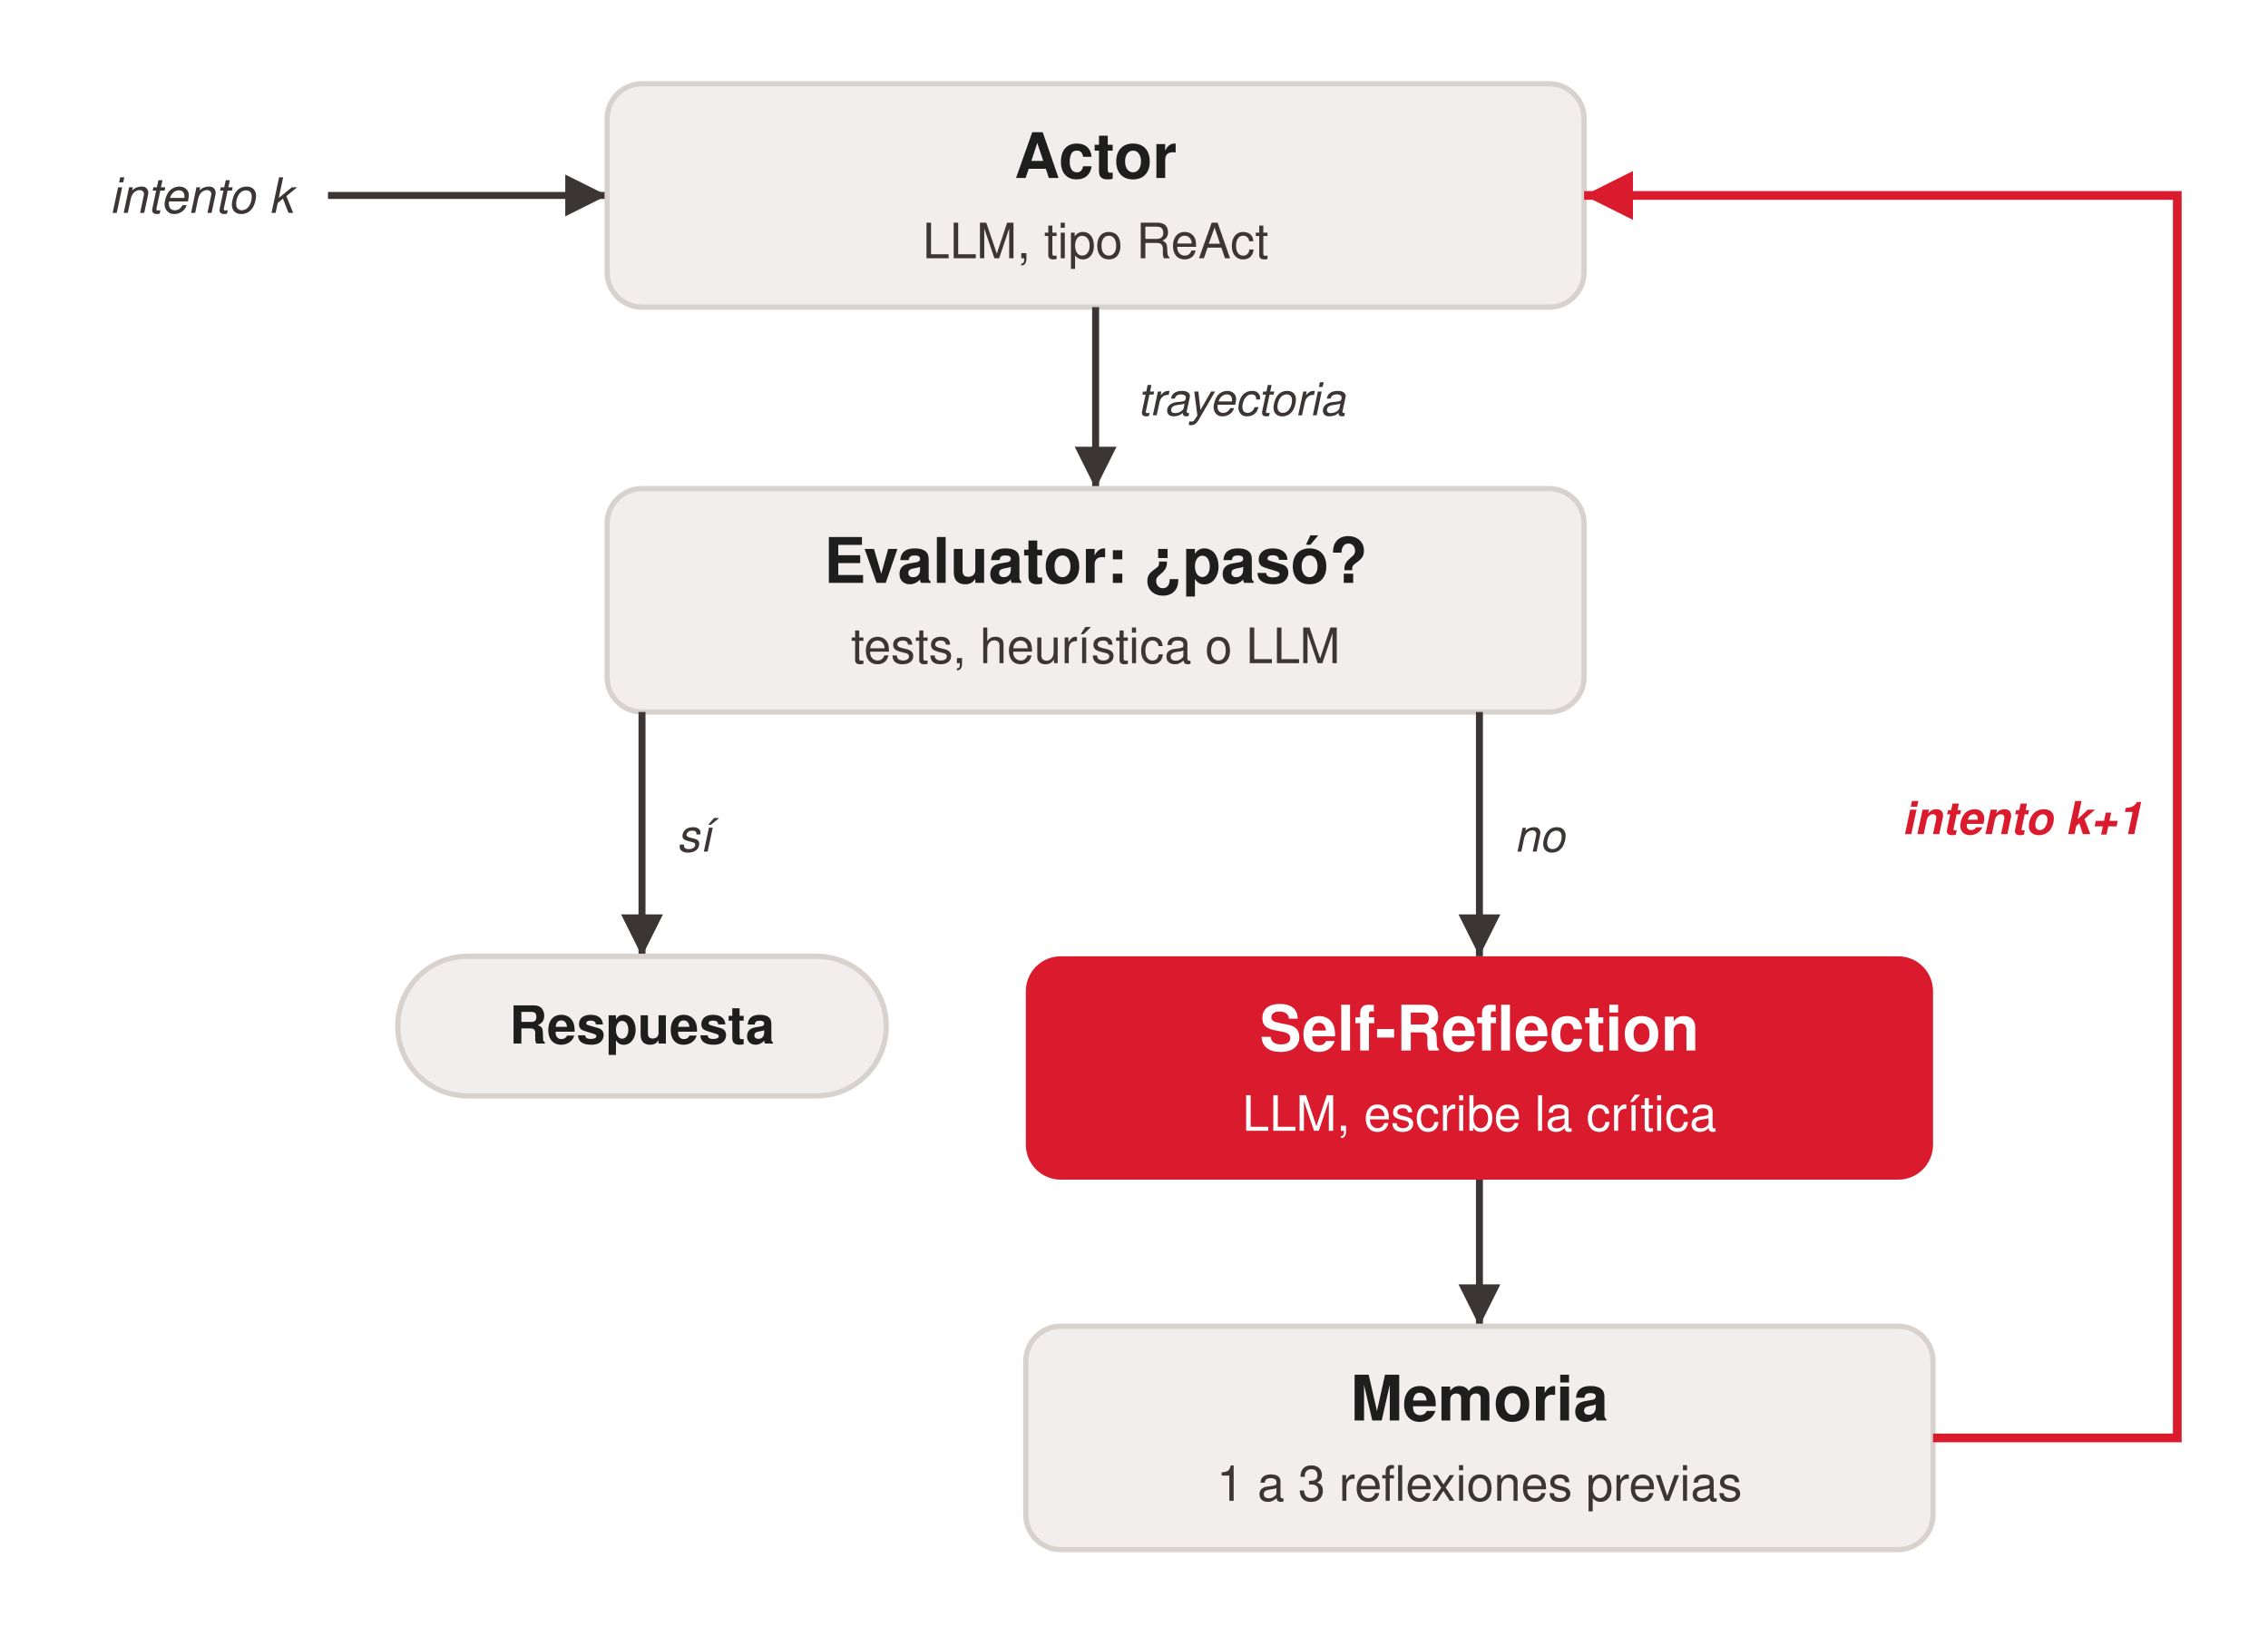
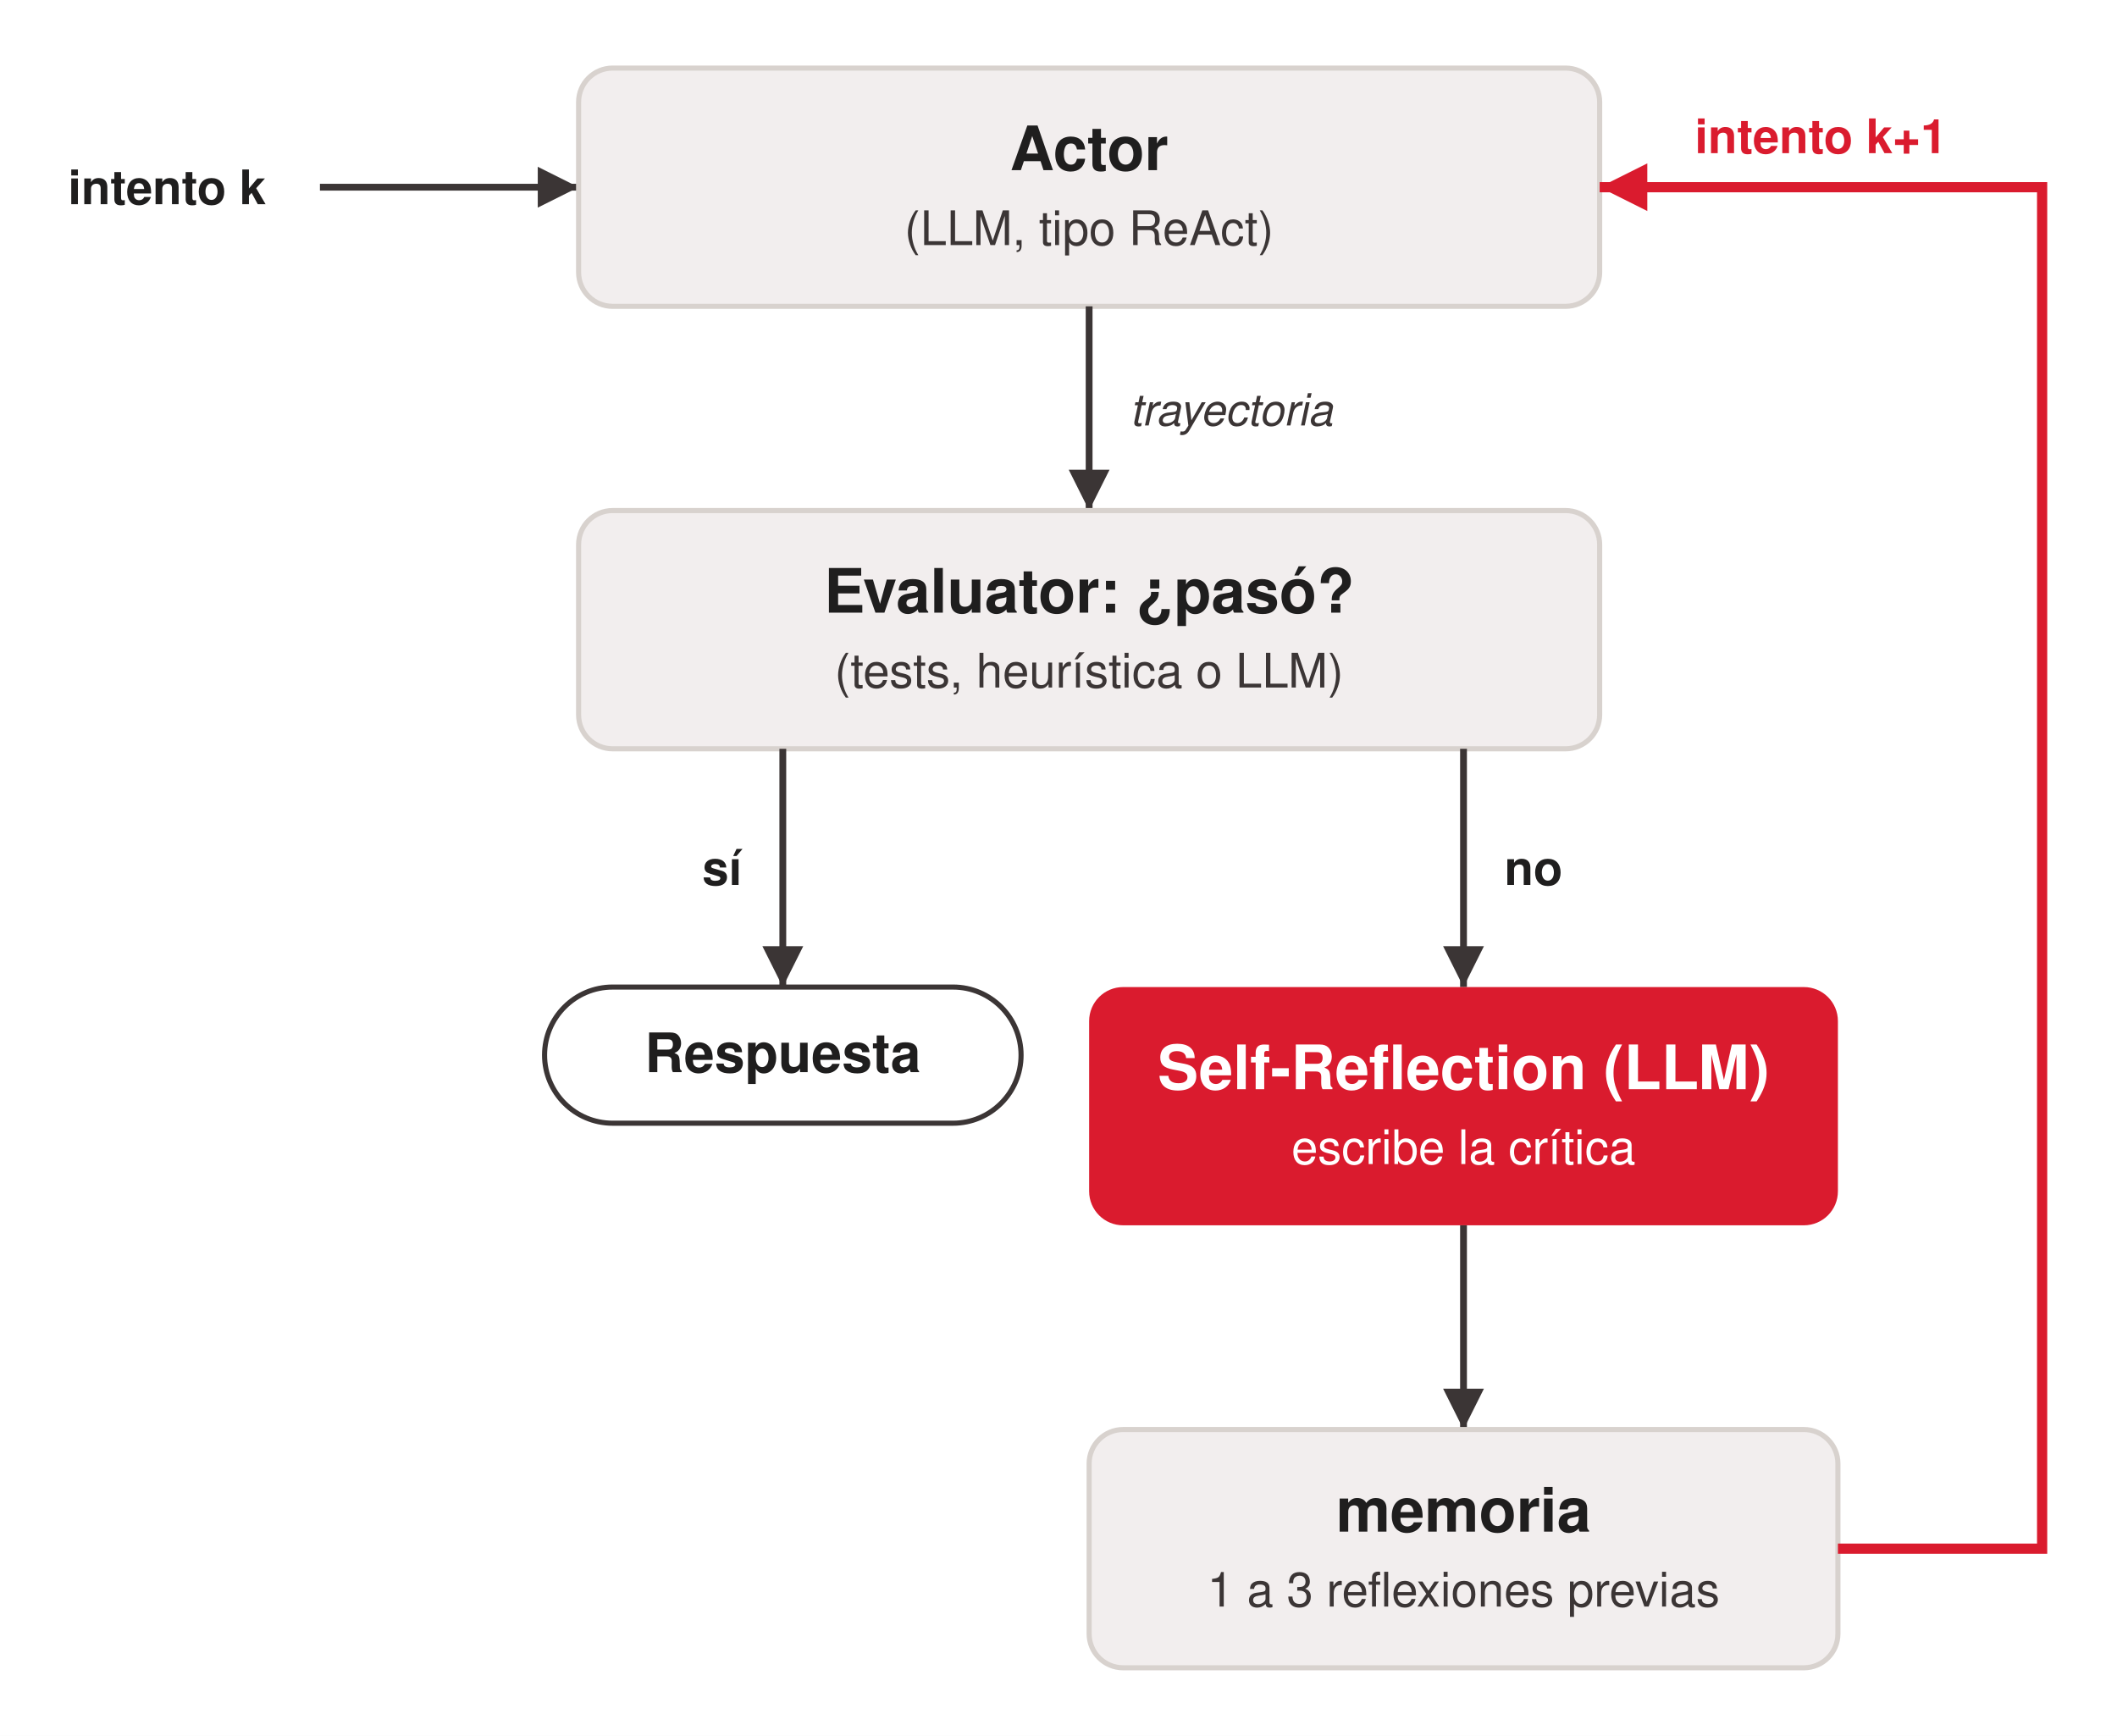
- <svg xmlns="http://www.w3.org/2000/svg" viewBox="0 0 650 469" font-family="Helvetica, Arial, sans-serif" font-size="14" fill="#3B3535">
+ <svg xmlns="http://www.w3.org/2000/svg" class="ts-anim-s5-5-1-lazo-reflexion" viewBox="0 0 622 510" font-family="Helvetica, Arial, sans-serif" font-size="14" fill="#3B3535">
+   <style>/* talksmith-animation */
+ .ts-anim-s5-5-1-lazo-reflexion [data-beat]{animation:ts-beat-in 0.6s ease-out backwards}
+ .ts-anim-s5-5-1-lazo-reflexion [data-beat-effect=pulse]{animation-name:ts-beat-pulse;animation-duration:0.8s;animation-fill-mode:none;transform-box:fill-box;transform-origin:center}
+ .ts-anim-s5-5-1-lazo-reflexion [data-beat="1"]{animation-delay:0.50s}
+ .ts-anim-s5-5-1-lazo-reflexion [data-beat="2"]{animation-delay:1.60s}
+ .ts-anim-s5-5-1-lazo-reflexion [data-beat="3"]{animation-delay:2.70s}
+ .ts-anim-s5-5-1-lazo-reflexion [data-beat="4"]{animation-delay:3.80s}
+ .ts-anim-s5-5-1-lazo-reflexion [data-beat="5"]{animation-delay:4.90s}
+ .ts-anim-s5-5-1-lazo-reflexion [data-beat="6"]{animation-delay:6.00s}
+ @keyframes ts-beat-in{from{opacity:0}to{opacity:1}}
+ @keyframes ts-beat-pulse{0%,100%{transform:none}50%{transform:scale(1.08)}}
+ @media (prefers-reduced-motion:reduce){.ts-anim-s5-5-1-lazo-reflexion [data-beat]{animation:none}}
+ </style>
  <defs>
    <marker id="ah" markerUnits="userSpaceOnUse" markerWidth="12" markerHeight="12" viewBox="0 0 12 12" refX="12" refY="6" orient="auto">
      <path d="M0,0 L12,6 L0,12 z" fill="#3B3535" />
    </marker>
    <marker id="ahr" markerUnits="userSpaceOnUse" markerWidth="14" markerHeight="14" viewBox="0 0 14 14" refX="14" refY="7" orient="auto">
      <path d="M0,0 L14,7 L0,14 z" fill="#DA1B2E" />
    </marker>
  </defs>
-   <rect x="0" y="0" width="650" height="469" fill="#ffffff" />
-   <g transform="translate(-46,4)">
-     <text x="130" y="57" text-anchor="end" font-style="italic">intento k</text>
-     <line x1="140" y1="52" x2="220" y2="52" stroke="#3B3535" stroke-width="2" marker-end="url(#ah)" />
-     <rect x="220" y="20" width="280" height="64" rx="10" fill="#F2EEEE" stroke="#D8D2CE" stroke-width="1.5" />
-     <text x="360" y="47" text-anchor="middle" font-size="18" font-weight="bold" fill="#1F1E1E">Actor</text>
-     <text x="360" y="70" text-anchor="middle">LLM, tipo ReAct</text>
-     <line x1="360" y1="84" x2="360" y2="136" stroke="#3B3535" stroke-width="2" marker-end="url(#ah)" />
-     <text x="372" y="115" font-size="13" font-style="italic">trayectoria</text>
-     <rect x="220" y="136" width="280" height="64" rx="10" fill="#F2EEEE" stroke="#D8D2CE" stroke-width="1.5" />
-     <text x="360" y="163" text-anchor="middle" font-size="18" font-weight="bold" fill="#1F1E1E">Evaluator: ¿pasó?</text>
-     <text x="360" y="186" text-anchor="middle">tests, heurística o LLM</text>
-     <line x1="230" y1="200" x2="230" y2="270" stroke="#3B3535" stroke-width="2" marker-end="url(#ah)" />
-     <text x="240" y="240" font-size="13" font-style="italic">sí</text>
-     <rect x="160" y="270" width="140" height="40" rx="20" fill="#F2EEEE" stroke="#D8D2CE" stroke-width="1.5" />
-     <text x="230" y="295" text-anchor="middle" font-size="15" font-weight="bold" fill="#1F1E1E">Respuesta</text>
-     <line x1="470" y1="200" x2="470" y2="270" stroke="#3B3535" stroke-width="2" marker-end="url(#ah)" />
-     <text x="480" y="240" font-size="13" font-style="italic">no</text>
-     <rect x="340" y="270" width="260" height="64" rx="10" fill="#DA1B2E" />
-     <text x="470" y="297" text-anchor="middle" font-size="18" font-weight="bold" fill="#FFFFFF">Self-Reflection</text>
-     <text x="470" y="320" text-anchor="middle" fill="#FFFFFF">LLM, escribe la crítica</text>
-     <line x1="470" y1="334" x2="470" y2="376" stroke="#3B3535" stroke-width="2" marker-end="url(#ah)" />
-     <rect x="340" y="376" width="260" height="64" rx="10" fill="#F2EEEE" stroke="#D8D2CE" stroke-width="1.5" />
-     <text x="470" y="403" text-anchor="middle" font-size="18" font-weight="bold" fill="#1F1E1E">Memoria</text>
-     <text x="470" y="426" text-anchor="middle">1 a 3 reflexiones previas</text>
-     <path d="M600,408 H670 V52 H500" fill="none" stroke="#DA1B2E" stroke-width="2.5" marker-end="url(#ahr)" />
-     <text x="660" y="235" text-anchor="end" font-size="13" font-style="italic" font-weight="bold" fill="#DA1B2E">intento k+1</text>
+   <rect x="0" y="0" width="622" height="510" fill="#ffffff" />
+   <g data-beat="1">
+     <text x="20" y="60" font-weight="bold" fill="#1F1E1E">intento k</text>
+     <line x1="94" y1="55" x2="170" y2="55" stroke="#3B3535" stroke-width="2" marker-end="url(#ah)" />
+     <rect x="170" y="20" width="300" height="70" rx="10" fill="#F2EEEE" stroke="#D8D2CE" stroke-width="1.5" />
+     <text x="320" y="50" text-anchor="middle" font-size="18" font-weight="bold" fill="#1F1E1E">Actor</text>
+     <text x="320" y="72" text-anchor="middle">(LLM, tipo ReAct)</text>
+   </g>
+   <g data-beat="2">
+     <line x1="320" y1="90" x2="320" y2="150" stroke="#3B3535" stroke-width="2" marker-end="url(#ah)" />
+     <text x="332" y="125" font-size="13" font-style="italic">trayectoria</text>
+     <rect x="170" y="150" width="300" height="70" rx="10" fill="#F2EEEE" stroke="#D8D2CE" stroke-width="1.5" />
+     <text x="320" y="180" text-anchor="middle" font-size="18" font-weight="bold" fill="#1F1E1E">Evaluator: ¿pasó?</text>
+     <text x="320" y="202" text-anchor="middle">(tests, heurística o LLM)</text>
+   </g>
+   <g data-beat="3">
+     <line x1="430" y1="220" x2="430" y2="290" stroke="#3B3535" stroke-width="2" marker-end="url(#ah)" />
+     <text x="442" y="260" font-weight="bold" fill="#1F1E1E">no</text>
+     <rect x="320" y="290" width="220" height="70" rx="10" fill="#DA1B2E" />
+     <text x="430" y="320" text-anchor="middle" font-size="18" font-weight="bold" fill="#FFFFFF">Self-Reflection (LLM)</text>
+     <text x="430" y="342" text-anchor="middle" fill="#FFFFFF">escribe la crítica</text>
+   </g>
+   <g data-beat="4">
+     <line x1="430" y1="360" x2="430" y2="420" stroke="#3B3535" stroke-width="2" marker-end="url(#ah)" />
+     <rect x="320" y="420" width="220" height="70" rx="10" fill="#F2EEEE" stroke="#D8D2CE" stroke-width="1.5" />
+     <text x="430" y="450" text-anchor="middle" font-size="18" font-weight="bold" fill="#1F1E1E">memoria</text>
+     <text x="430" y="472" text-anchor="middle">1 a 3 reflexiones previas</text>
+   </g>
+   <g data-beat="5">
+     <path d="M540,455 H600 V55 H470" fill="none" stroke="#DA1B2E" stroke-width="3" marker-end="url(#ahr)" />
+     <text x="535" y="45" text-anchor="middle" font-weight="bold" fill="#DA1B2E">intento k+1</text>
+   </g>
+   <g data-beat="6">
+     <line x1="230" y1="220" x2="230" y2="290" stroke="#3B3535" stroke-width="2" marker-end="url(#ah)" />
+     <text x="218" y="260" text-anchor="end" font-weight="bold" fill="#1F1E1E">sí</text>
+     <rect x="160" y="290" width="140" height="40" rx="20" fill="#FFFFFF" stroke="#3B3535" stroke-width="1.5" />
+     <text x="230" y="315" text-anchor="middle" font-size="16" font-weight="bold" fill="#1F1E1E">Respuesta</text>
  </g>
</svg>
